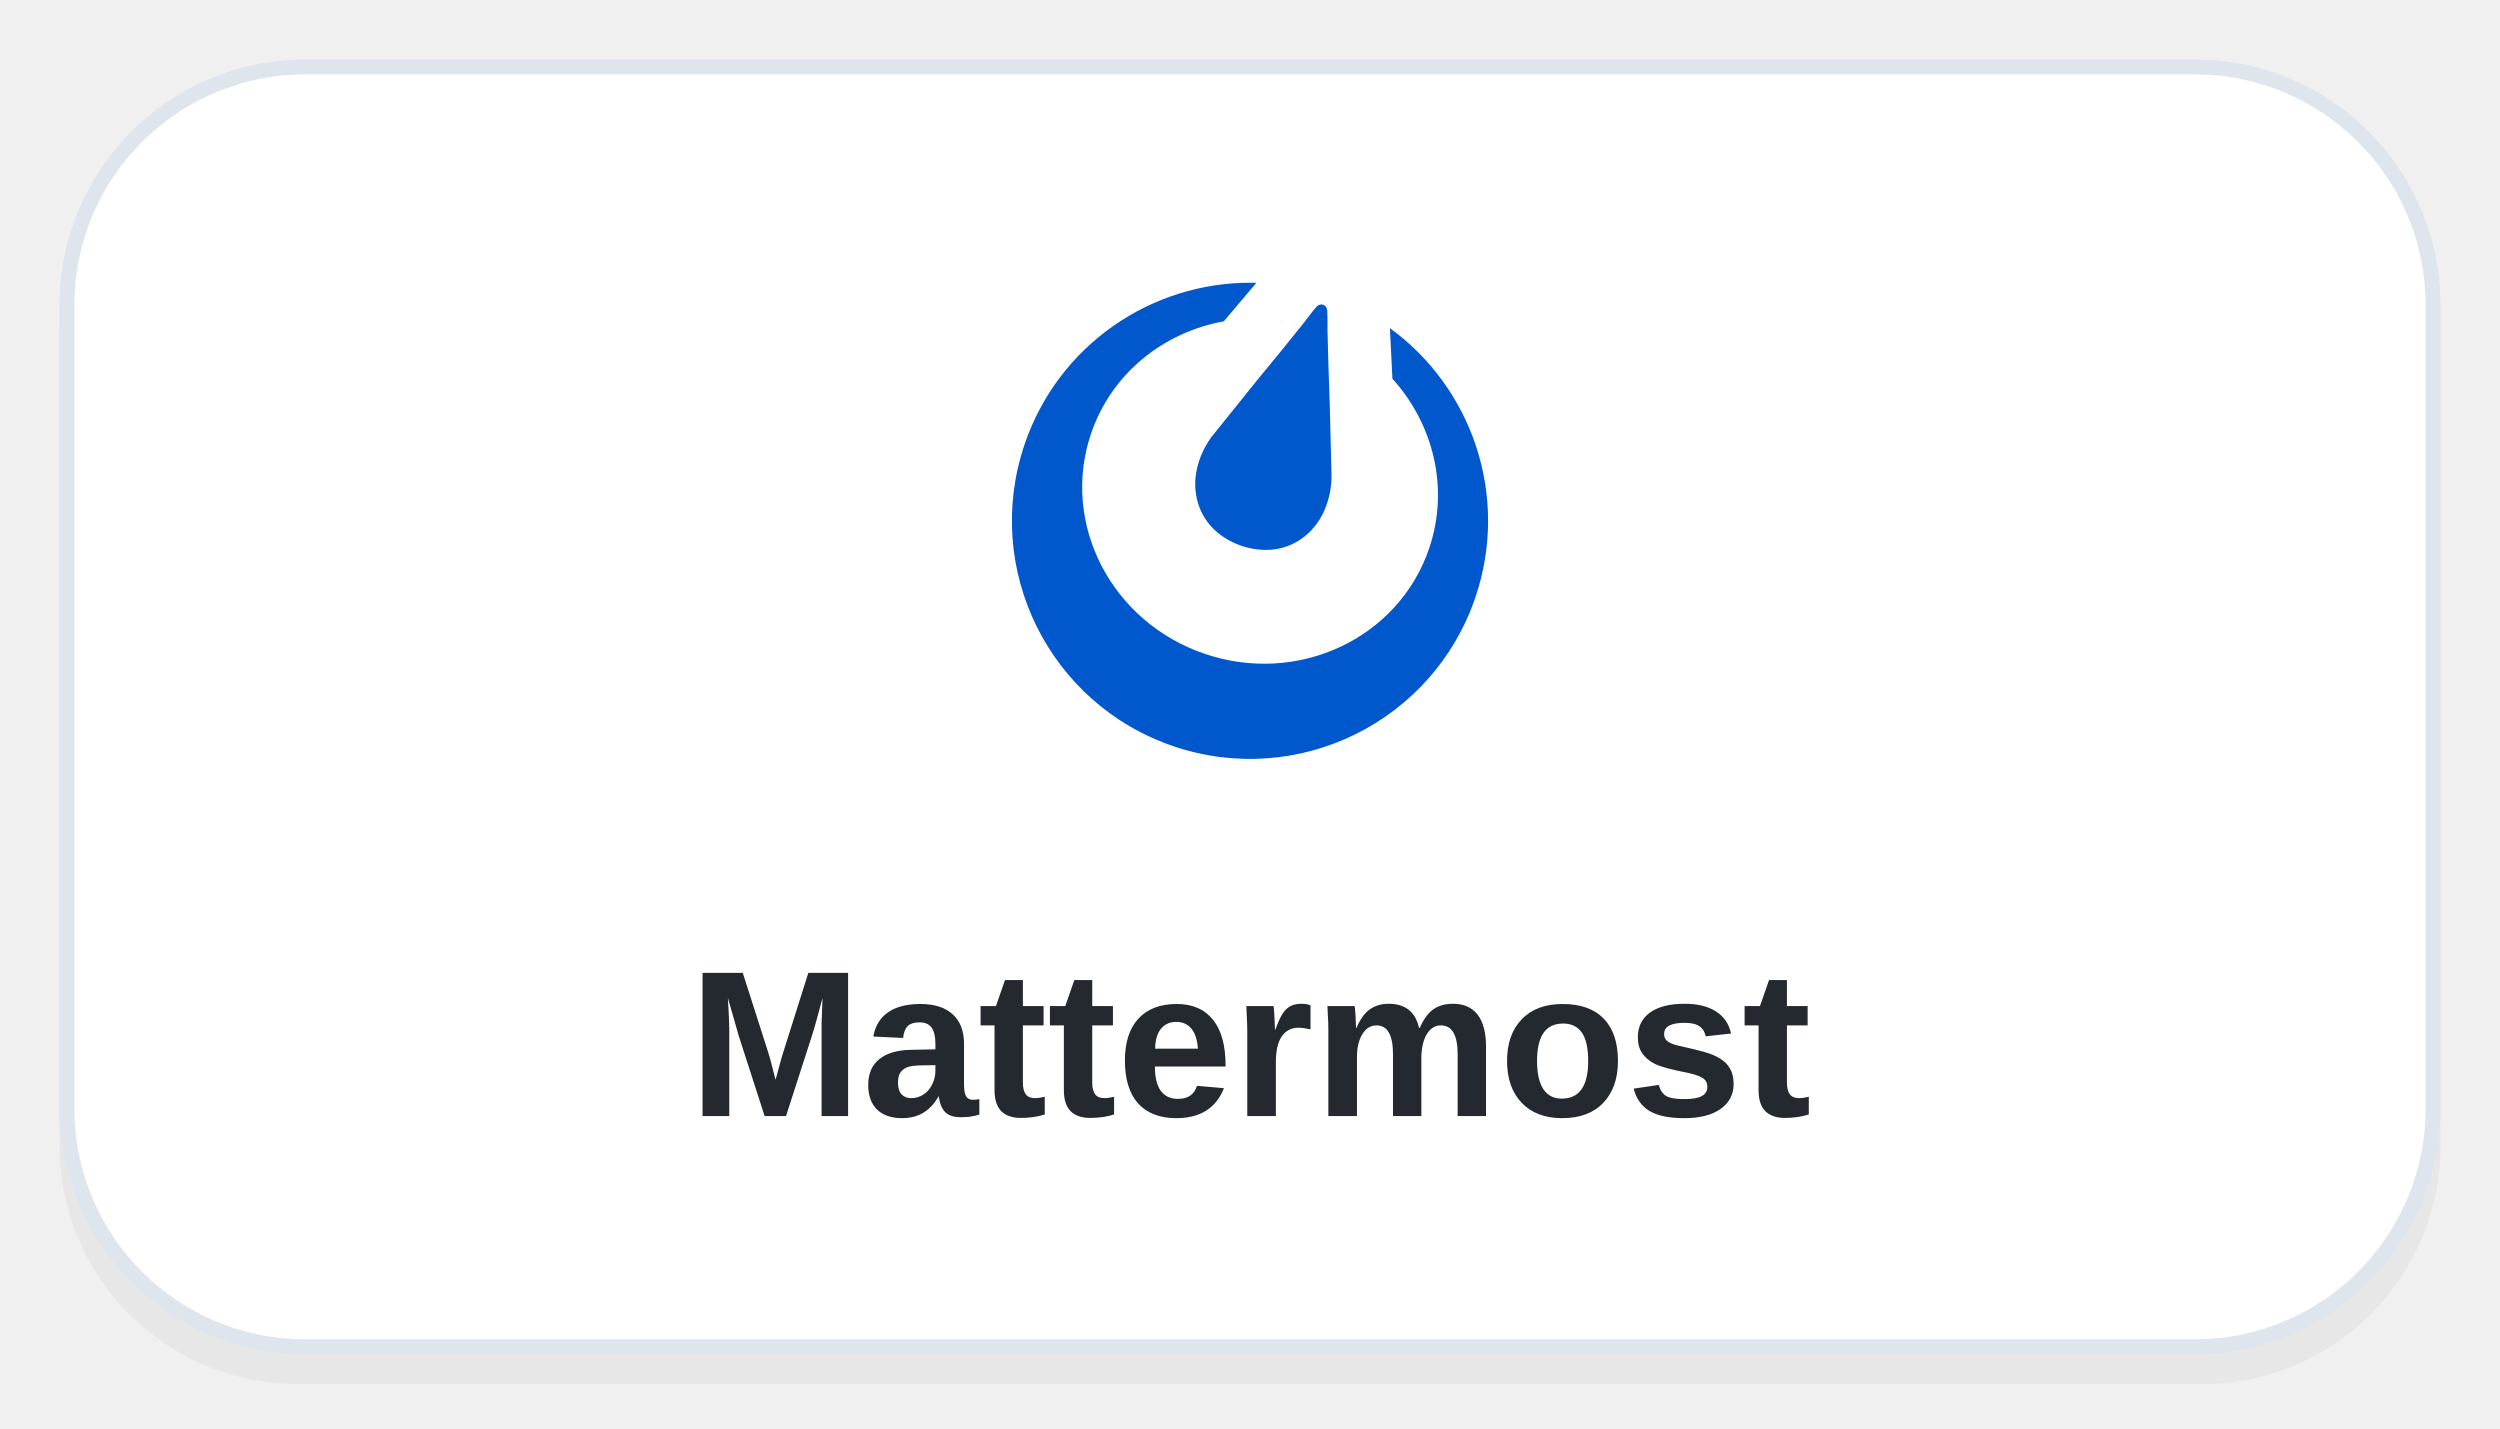
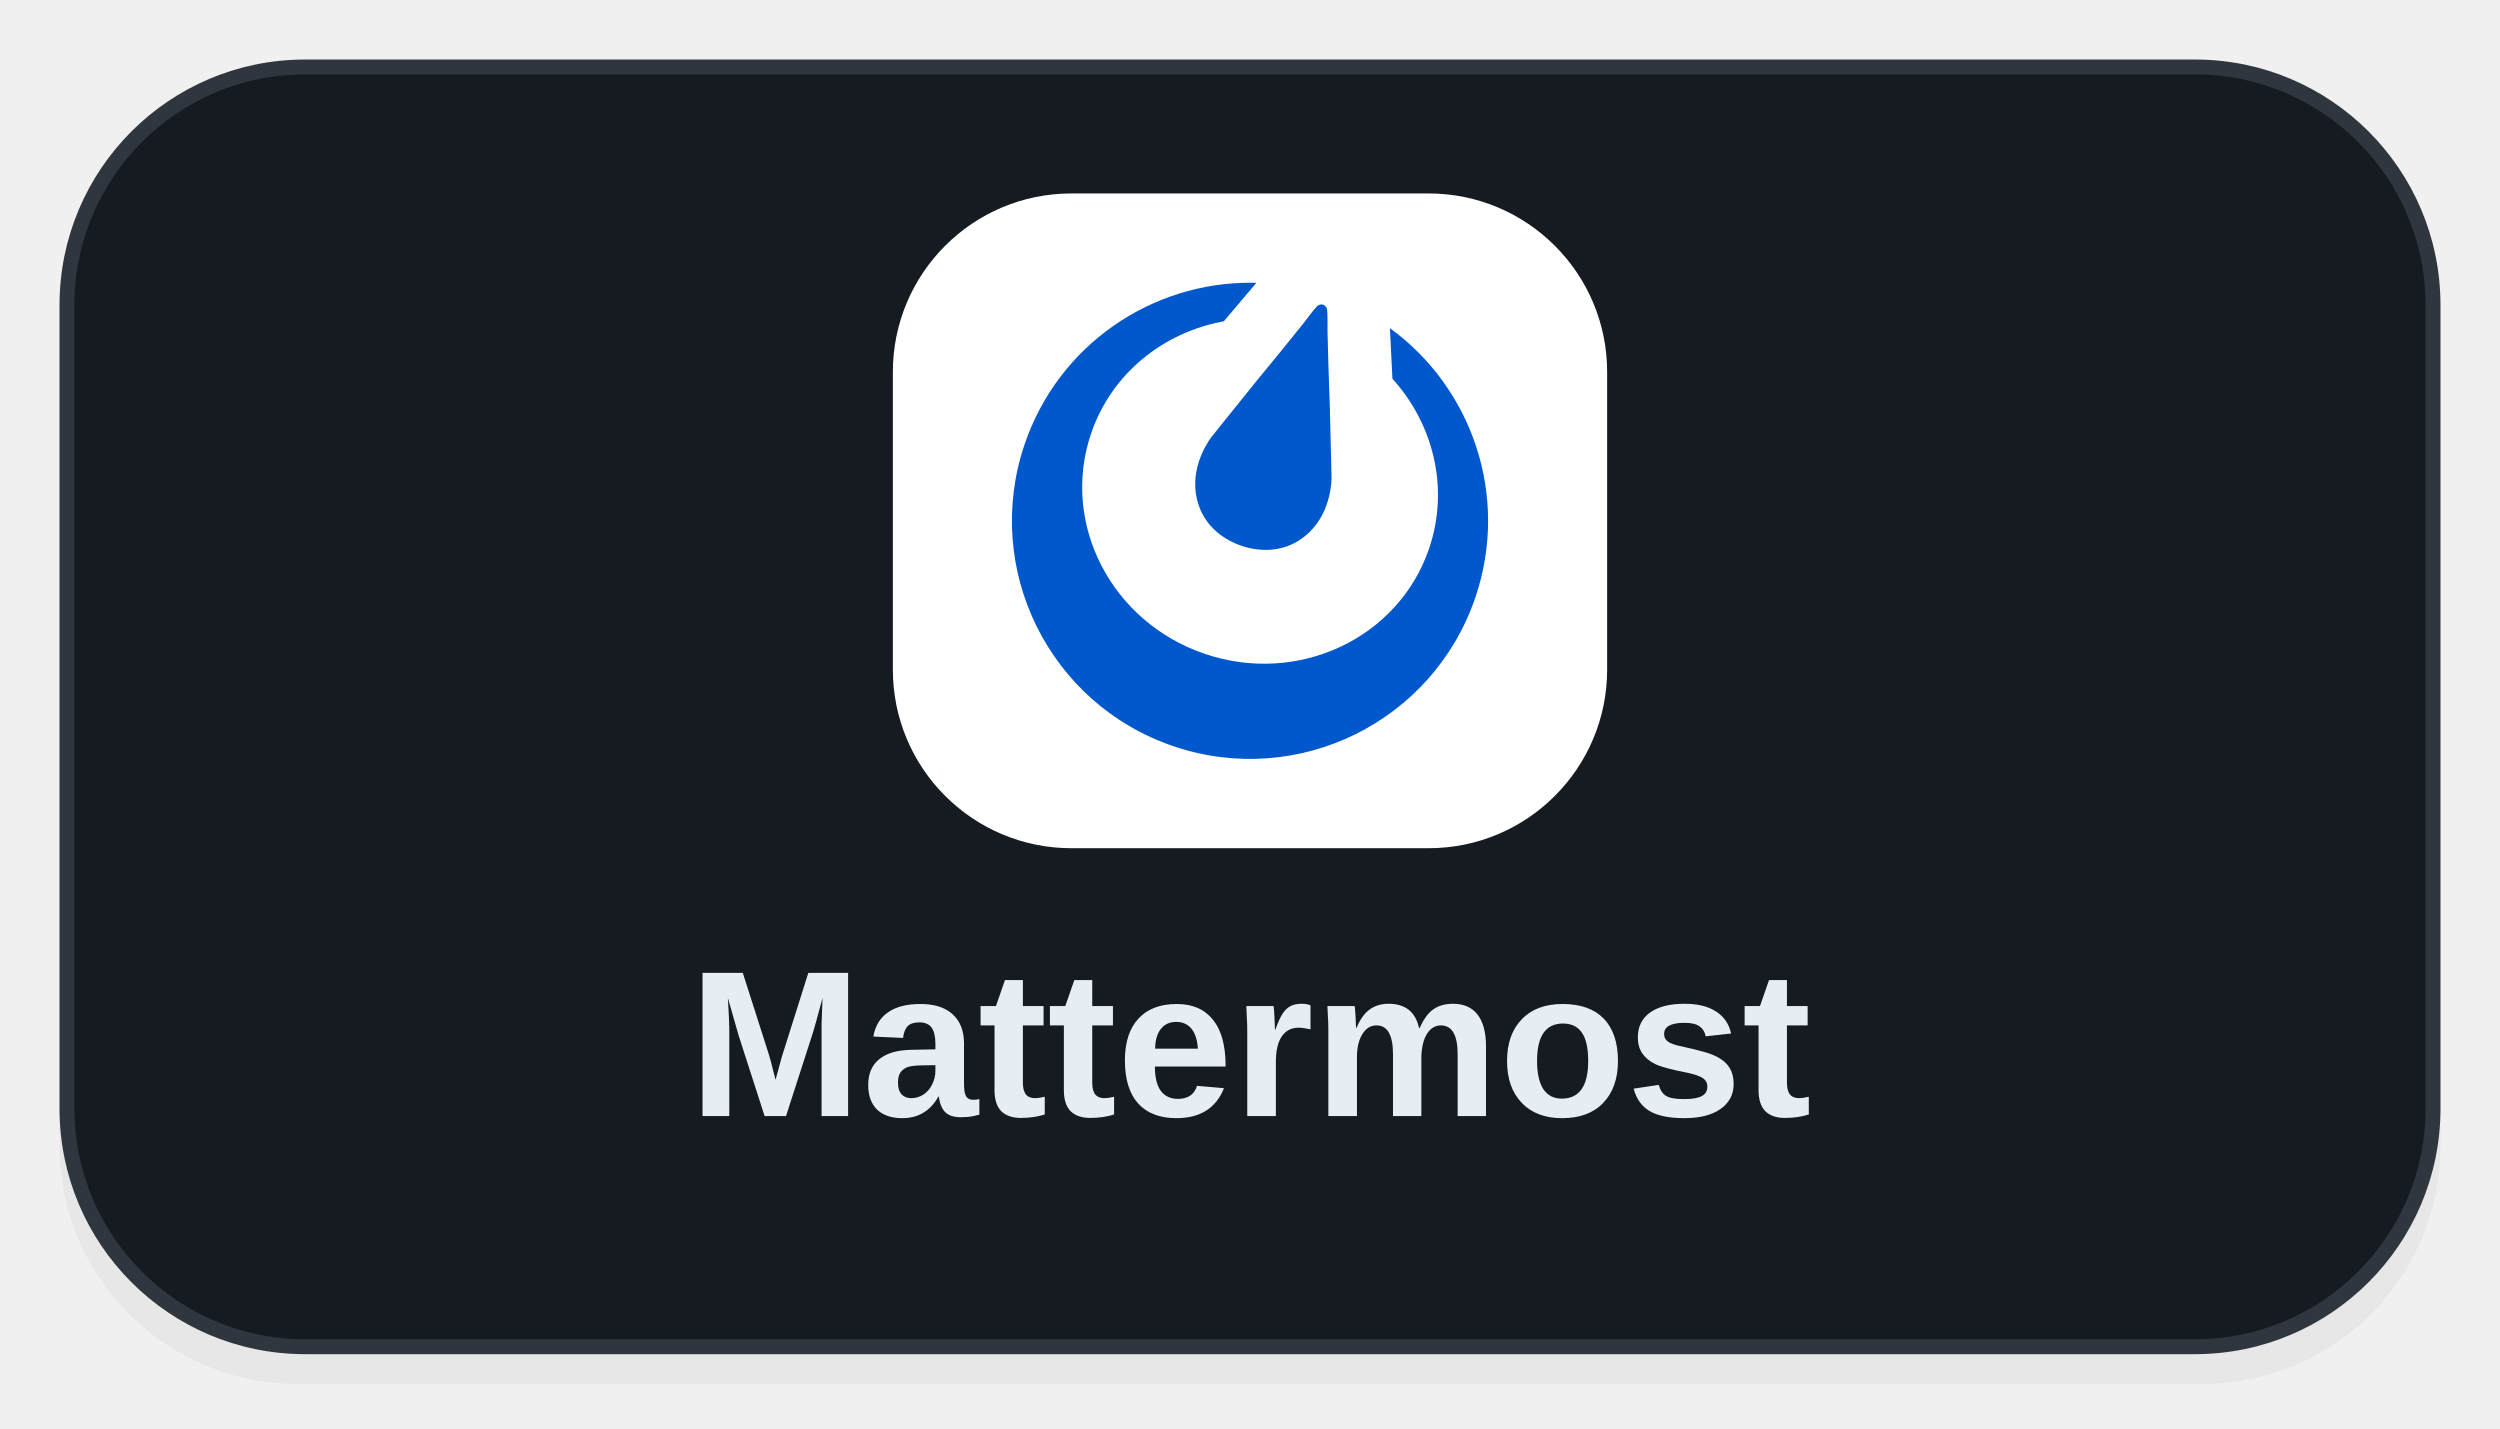
<svg xmlns="http://www.w3.org/2000/svg" width="168" height="96" viewBox="0 0 168 96" role="img" aria-label="Mattermost">
  <rect x="4" y="7" width="160" height="86" rx="16" fill="#000000" opacity="0.04" />
-   <rect x="4.5" y="4.5" width="159" height="86" rx="16" fill="#ffffff" stroke="#dfe5ed" />
+   <rect x="4.5" y="4.5" width="159" height="86" rx="16" fill="#161b22" stroke="#30363d" />
  <rect x="60" y="13" width="48" height="44" rx="12" fill="#ffffff" />
  <svg x="68" y="19" width="32" height="32" viewBox="0 0 24 24" fill="#0058cc">
    <path d="M12.081 0C7.048-.034 2.339 3.125.637 8.153c-2.125 6.276 1.24 13.086 7.516 15.21 6.276 2.125 13.086-1.24 15.21-7.516 1.727-5.1-.172-10.552-4.311-13.557l.126 2.547c2.065 2.282 2.88 5.512 1.852 8.549-1.534 4.532-6.594 6.915-11.3 5.321-4.708-1.593-7.28-6.559-5.745-11.092 1.031-3.046 3.655-5.121 6.694-5.67l1.642-1.94A4.87 4.87 0 0 0 12.08 0zm3.528 1.094a.284.284 0 0 0-.123.024l-.004.001a.33.33 0 0 0-.109.071c-.145.142-.657.828-.657.828L13.6 3.4l-1.3 1.585-2.232 2.776s-1.024 1.278-.798 2.851c.226 1.574 1.396 2.34 2.304 2.648.907.307 2.302.408 3.438-.704 1.135-1.112 1.098-2.75 1.098-2.75l-.087-3.56-.07-2.05-.047-1.775s.01-.856-.02-1.057a.33.33 0 0 0-.035-.107l-.006-.012-.007-.011a.277.277 0 0 0-.229-.14z" />
  </svg>
-   <text x="84" y="75" text-anchor="middle" fill="#24292f" font-family="Arial,Helvetica,sans-serif" font-size="14" font-weight="600">Mattermost</text>
+   <text x="84" y="75" text-anchor="middle" fill="#e6edf3" font-family="Arial,Helvetica,sans-serif" font-size="14" font-weight="600">Mattermost</text>
</svg>
